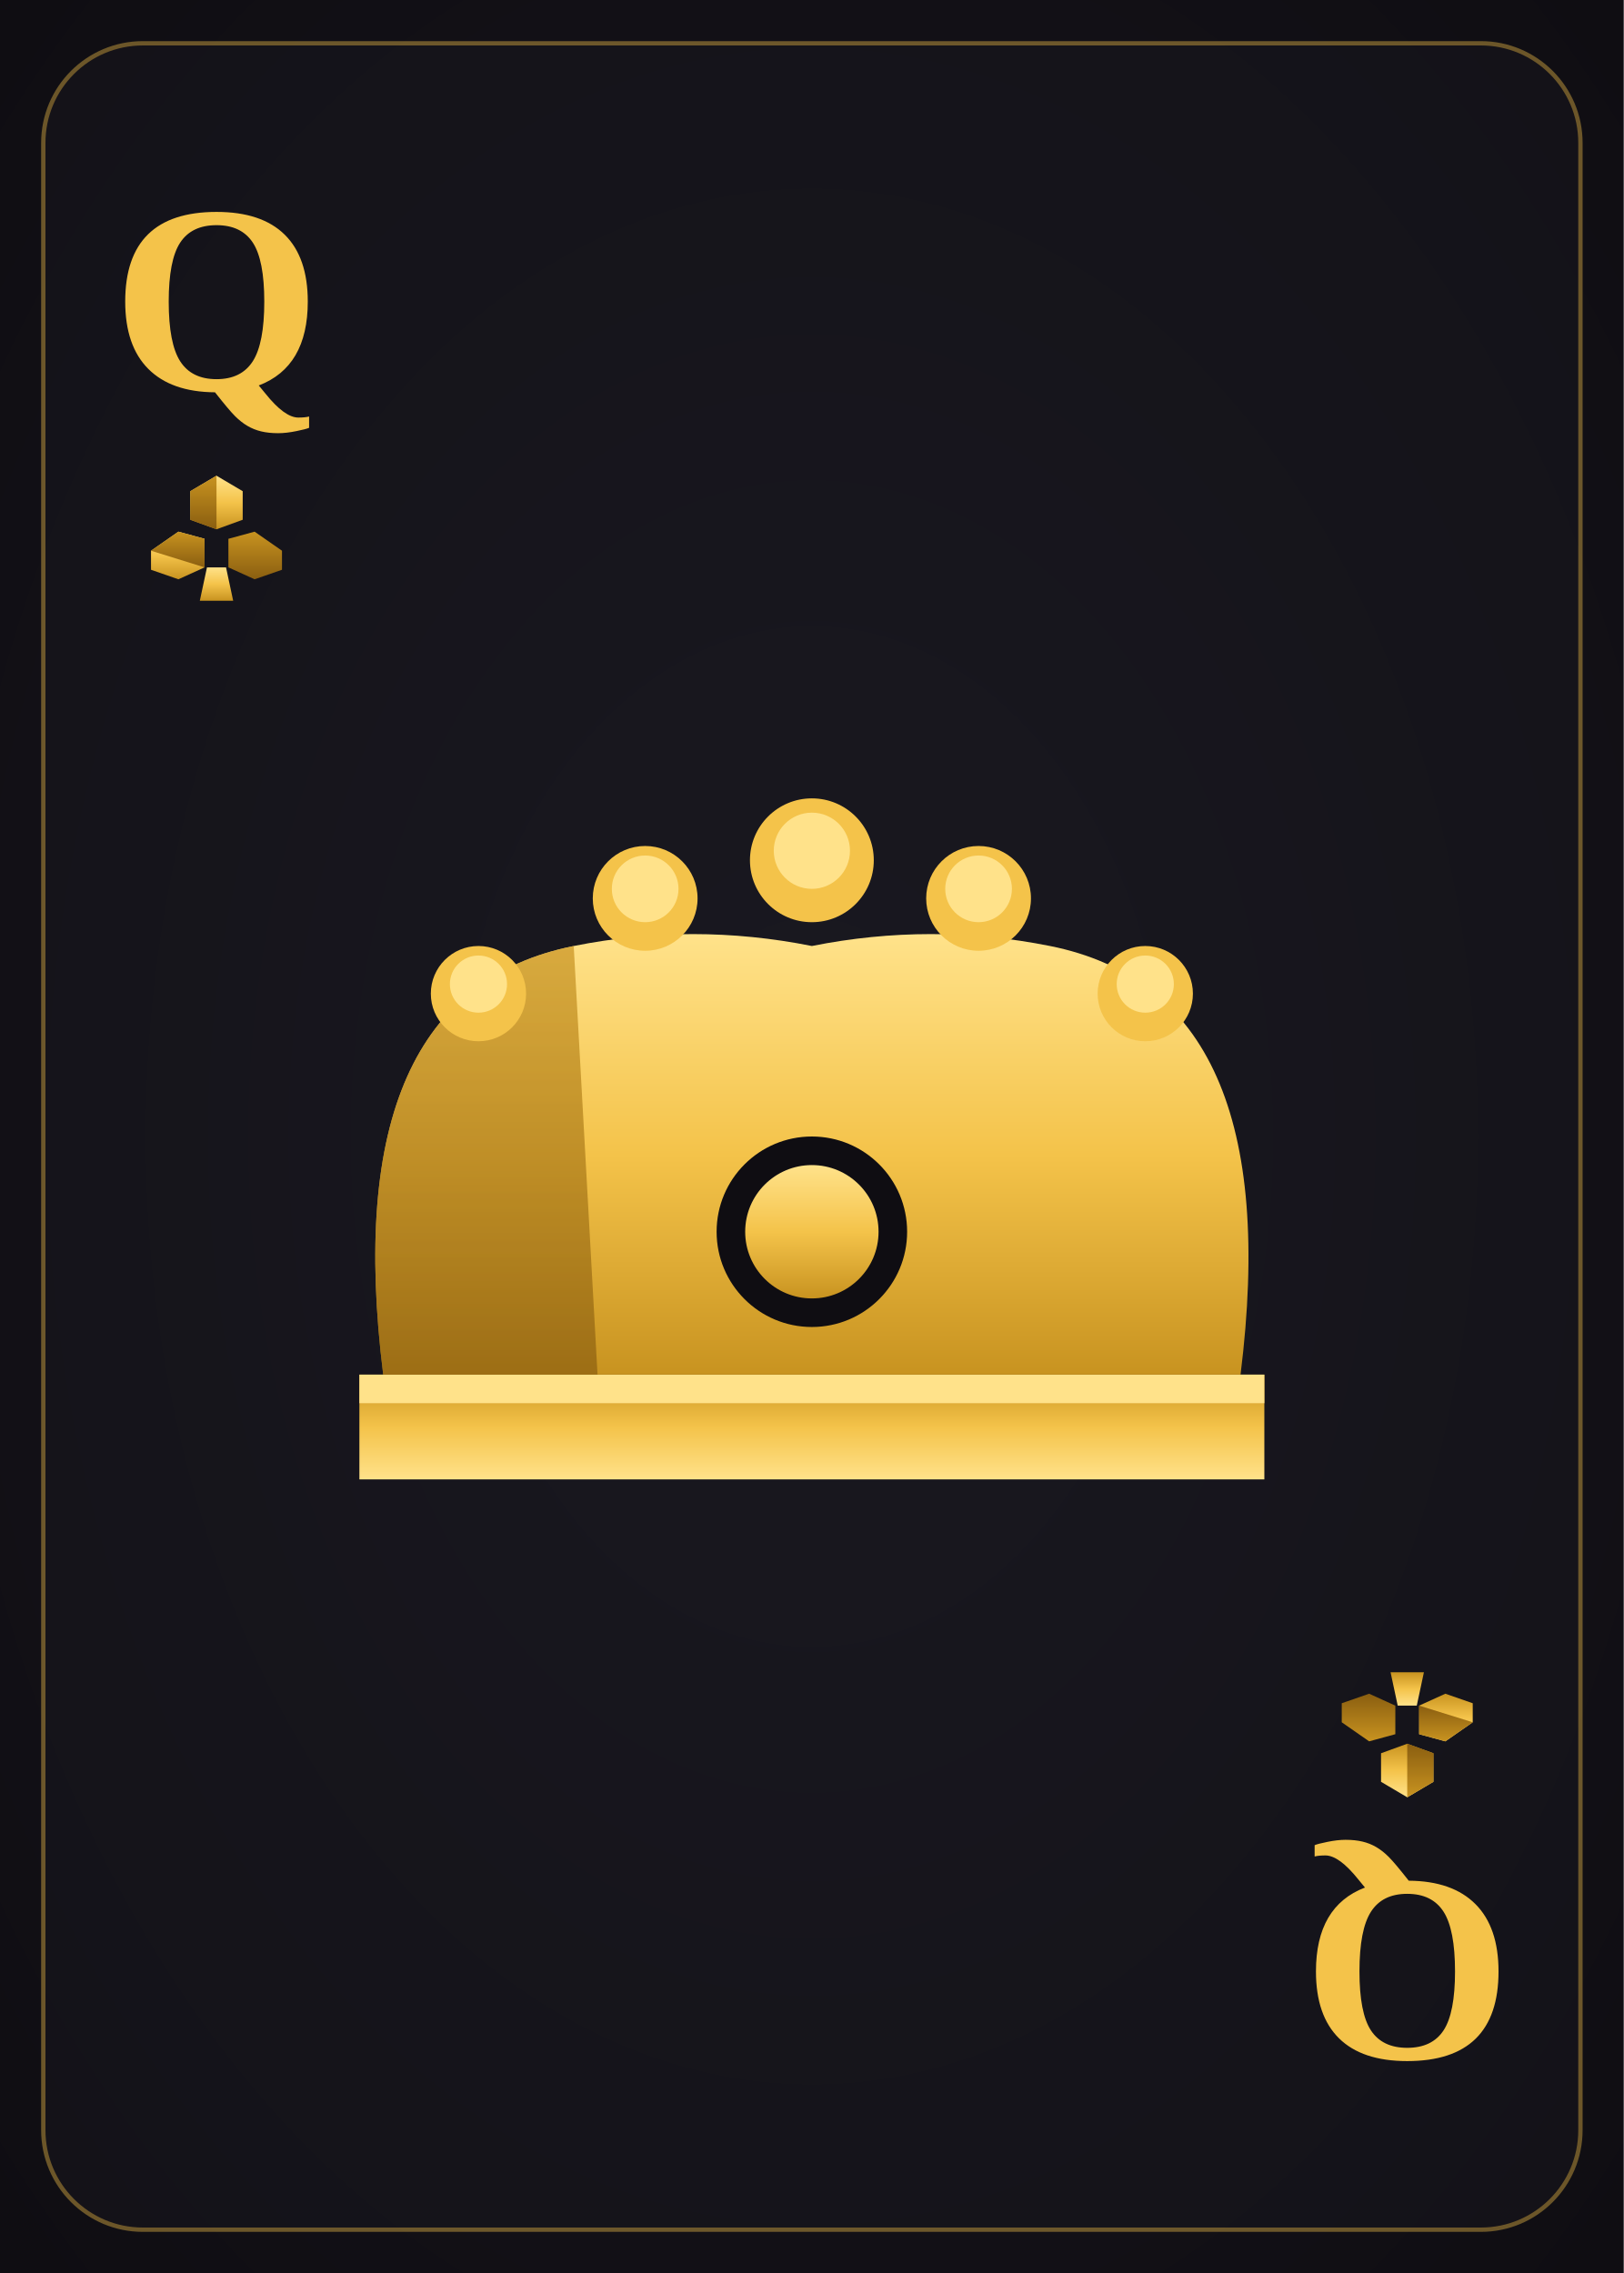
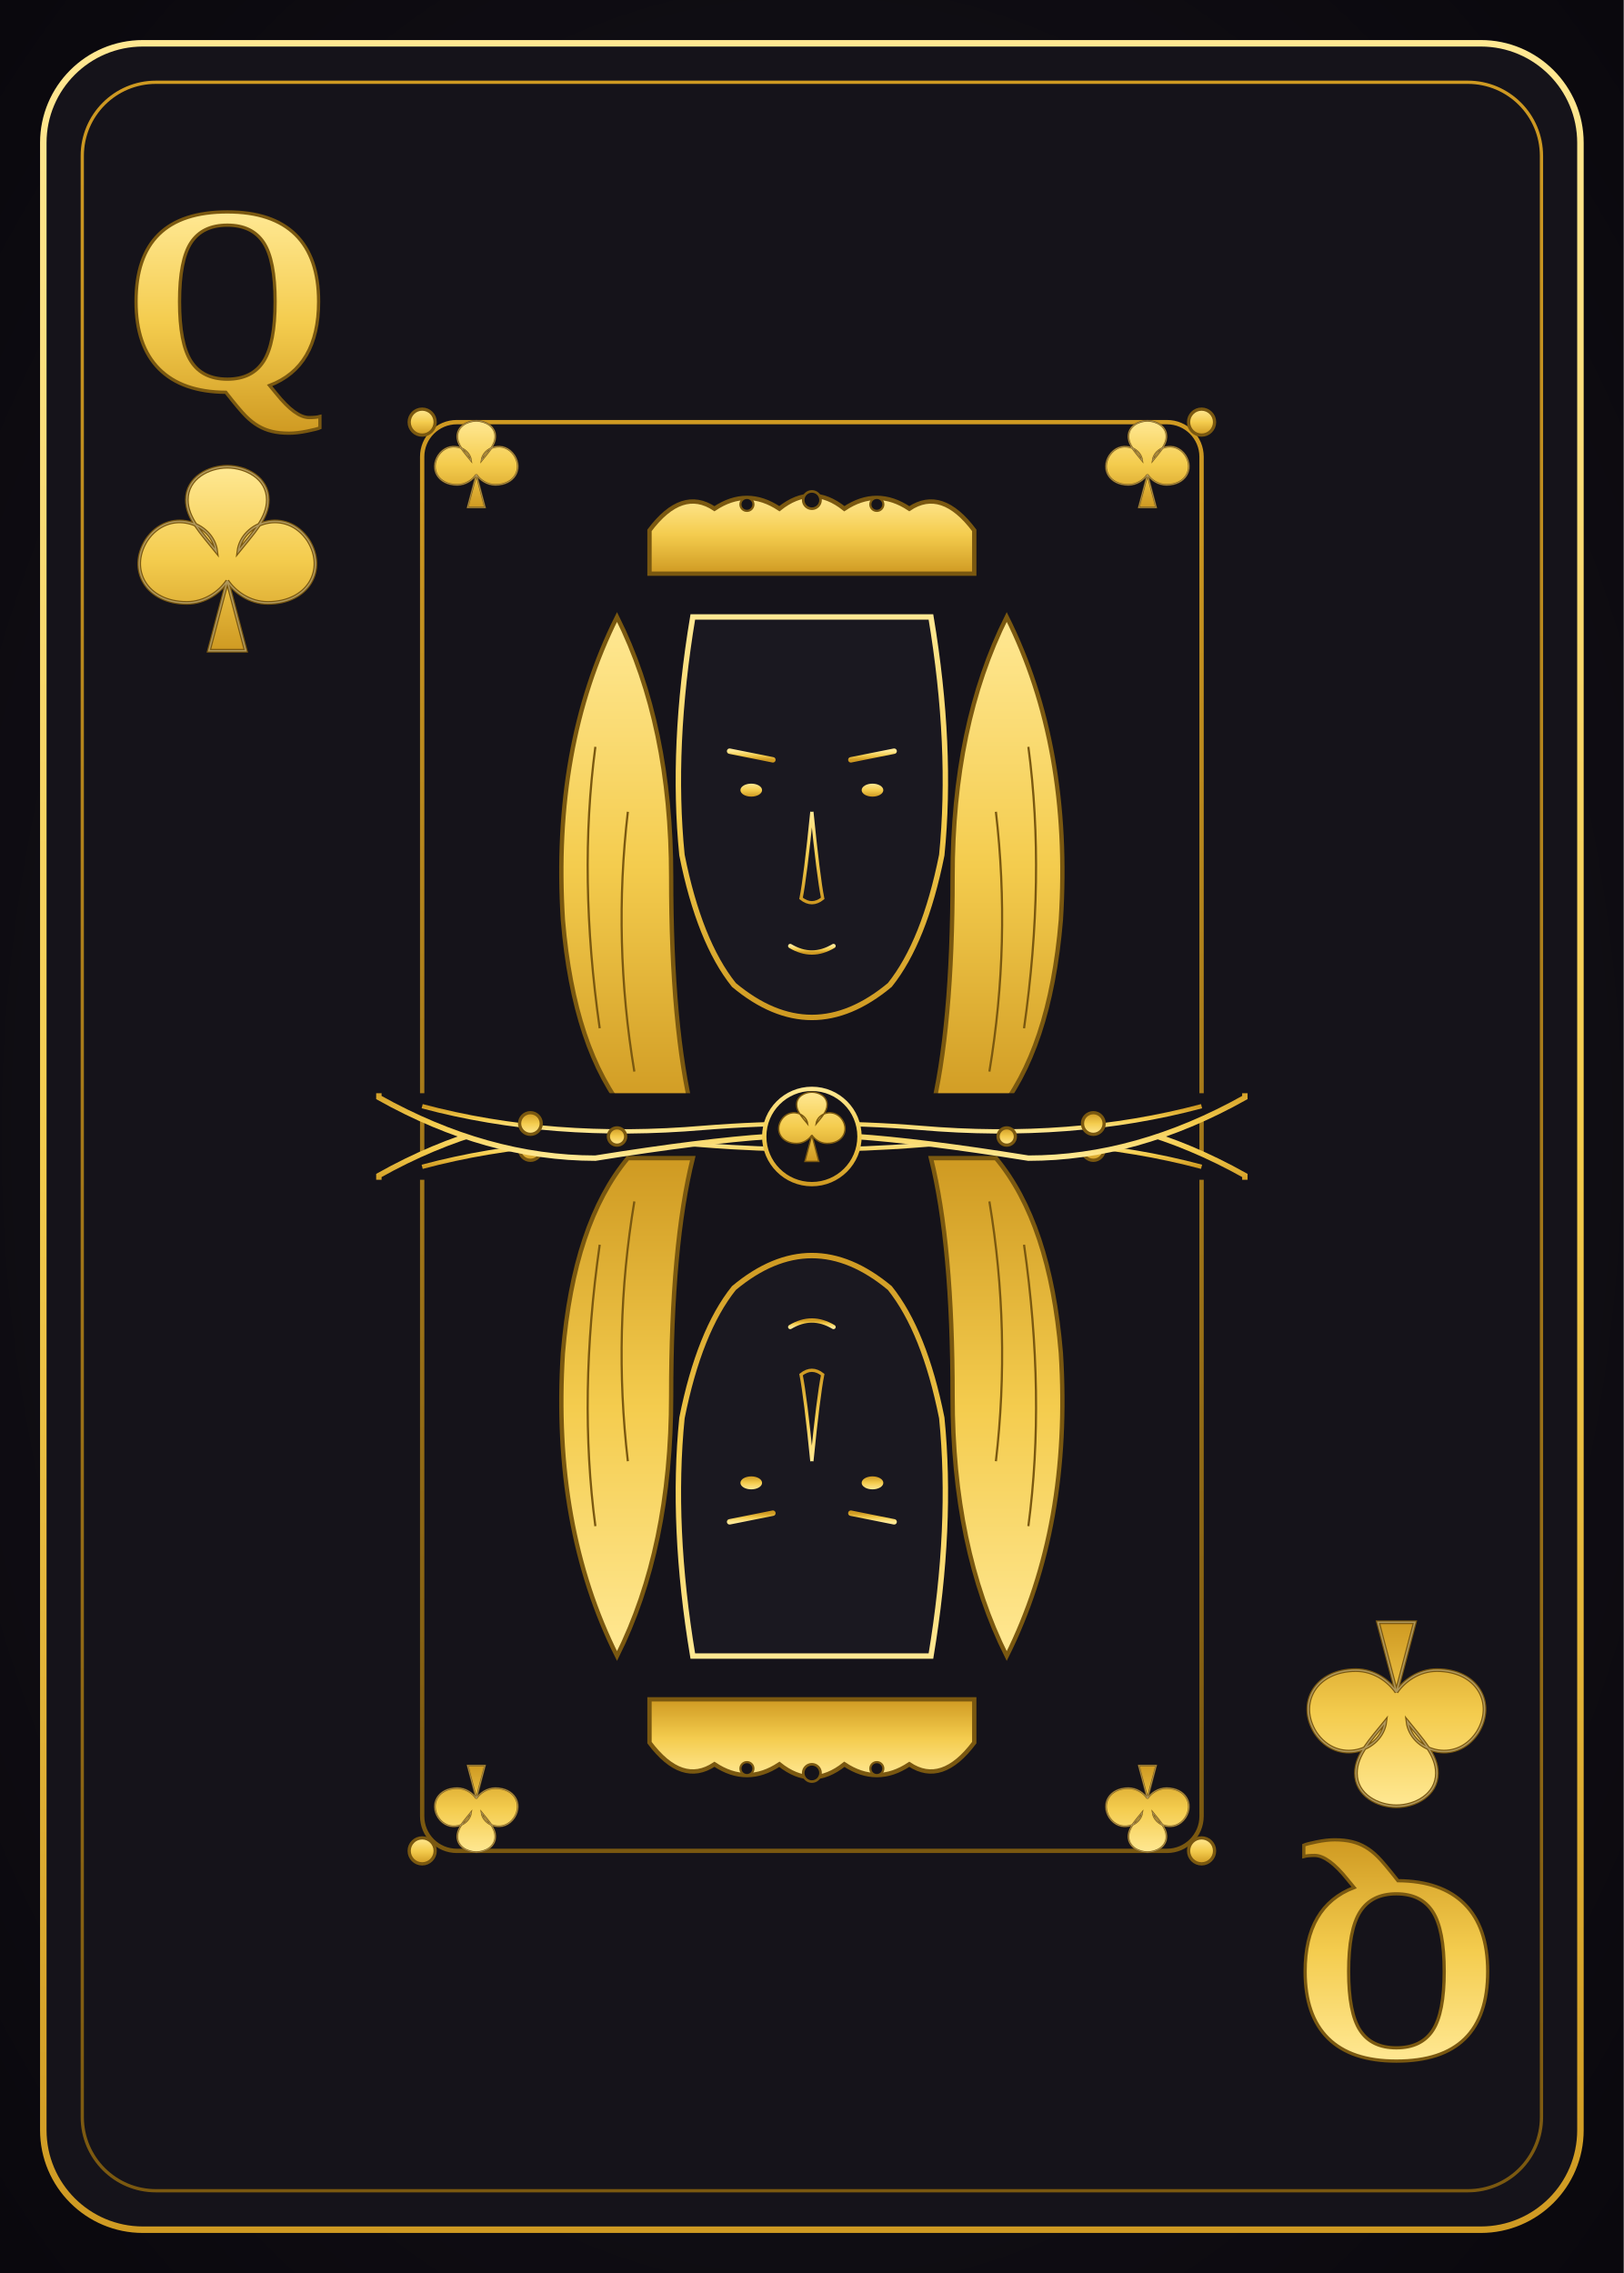
<svg xmlns="http://www.w3.org/2000/svg" viewBox="0 0 750 1050" width="750" height="1050">
  <defs>
    <linearGradient id="goldGrad" x1="0" y1="0" x2="0" y2="1">
-       <stop offset="0%" stop-color="#ffe28a" />
-       <stop offset="50%" stop-color="#f4c34a" />
-       <stop offset="100%" stop-color="#c89320" />
-     </linearGradient>
-     <linearGradient id="goldGradFlip" x1="0" y1="1" x2="0" y2="0">
-       <stop offset="0%" stop-color="#ffe28a" />
-       <stop offset="50%" stop-color="#f4c34a" />
-       <stop offset="100%" stop-color="#c89320" />
+       <stop offset="0%" stop-color="#ffe893" />
+       <stop offset="50%" stop-color="#f4cc4e" />
+       <stop offset="100%" stop-color="#cf9a22" />
    </linearGradient>
    <linearGradient id="goldDark" x1="0" y1="0" x2="0" y2="1">
-       <stop offset="0%" stop-color="#c89320" />
-       <stop offset="100%" stop-color="#8a5e10" />
+       <stop offset="0%" stop-color="#cf9a22" />
+       <stop offset="100%" stop-color="#7a5810" />
    </linearGradient>
    <radialGradient id="bgVignette" cx="50%" cy="50%" r="70%">
      <stop offset="0%" stop-color="#1a1820" />
-       <stop offset="100%" stop-color="#0f0d12" />
+       <stop offset="100%" stop-color="#0a080d" />
    </radialGradient>
+     <symbol id="royal-half-Q" viewBox="-220 -340 440 360">
+       <path d="M -90 -240 Q -120 -180 -115 -100 Q -110 -40 -85 -10 L -55 -10 Q -65 -50 -65 -120 Q -65 -190 -90 -240 Z" fill="url(#goldGrad)" stroke="#7a5810" stroke-width="2" />
+       <path d="M 90 -240 Q 120 -180 115 -100 Q 110 -40 85 -10 L 55 -10 Q 65 -50 65 -120 Q 65 -190 90 -240 Z" fill="url(#goldGrad)" stroke="#7a5810" stroke-width="2" />
+       <g stroke="#7a5810" stroke-width="1" fill="none">
+         <path d="M -100 -180 Q -108 -120 -98 -50" />
+         <path d="M -85 -150 Q -92 -90 -82 -30" />
+         <path d="M 100 -180 Q 108 -120 98 -50" />
+         <path d="M 85 -150 Q 92 -90 82 -30" />
+       </g>
+       <path d="M -55 -240 Q -65 -180 -60 -130 Q -52 -90 -36 -70 Q -18 -55 0 -55 Q 18 -55 36 -70 Q 52 -90 60 -130 Q 65 -180 55 -240 Z" fill="#1a1820" stroke="url(#goldGrad)" stroke-width="2.5" />
+       <ellipse cx="-28" cy="-160" rx="5" ry="3" fill="url(#goldGrad)" />
+       <ellipse cx="28" cy="-160" rx="5" ry="3" fill="url(#goldGrad)" />
+       <path d="M -38 -178 L -18 -174" stroke="url(#goldGrad)" stroke-width="2.5" stroke-linecap="round" />
+       <path d="M 38 -178 L 18 -174" stroke="url(#goldGrad)" stroke-width="2.5" stroke-linecap="round" />
+       <path d="M 0 -150 Q -3 -120 -5 -110 Q 0 -106 5 -110 Q 3 -120 0 -150" fill="none" stroke="url(#goldGrad)" stroke-width="1.5" />
+       <path d="M -10 -88 Q 0 -82 10 -88" stroke="url(#goldGrad)" stroke-width="2" fill="none" stroke-linecap="round" />
+       <path d="M -75 -280 Q -60 -300 -45 -290 Q -30 -300 -15 -290 Q 0 -302 15 -290 Q 30 -300 45 -290 Q 60 -300 75 -280 L 75 -260 L -75 -260 Z" fill="url(#goldGrad)" stroke="#7a5810" stroke-width="2" />
+       <circle cx="0" cy="-294" r="4" fill="#15131a" stroke="#7a5810" stroke-width="1.2" />
+       <circle cx="-30" cy="-292" r="3" fill="#15131a" stroke="#7a5810" stroke-width="1" />
+       <circle cx="30" cy="-292" r="3" fill="#15131a" stroke="#7a5810" stroke-width="1" />
+       <path d="M -200 18 Q -150 -10 -100 -10 Q -50 -2 -20 0 Q 0 2 20 0 Q 50 -2 100 -10 Q 150 -10 200 18 L 200 22 L -200 22 Z" fill="#15131a" stroke="url(#goldGrad)" stroke-width="2.5" />
+       <path d="M -180 14 Q -120 -2 -50 4 Q 0 8 50 4 Q 120 -2 180 14" fill="none" stroke="url(#goldGrad)" stroke-width="2" />
+       <g transform="translate(0 12)">
+         <circle r="10" fill="url(#goldGrad)" stroke="#7a5810" stroke-width="2" />
+         <g transform="scale(0.18)">
+           <path d="M -22 10 C -44 10 -54 -8 -44 -24 C -32 -42 -8 -34 -6 -18 C -14 -28 -22 -36 -22 -46 C -22 -58 -10 -64 0 -64 C 10 -64 22 -58 22 -46 C 22 -36 14 -28 6 -18 C 8 -34 32 -42 44 -24 C 54 -8 44 10 22 10 C 12 10 4 4 0 -2 L 10 36 L -10 36 L 0 -2 C -4 4 -12 10 -22 10 Z" fill="#15131a" />
+         </g>
+       </g>
+       <g fill="url(#goldGrad)" stroke="#7a5810" stroke-width="1.5">
+         <circle cx="-130" cy="6" r="5" />
+         <circle cx="130" cy="6" r="5" />
+         <circle cx="-90" cy="0" r="4" />
+         <circle cx="90" cy="0" r="4" />
+       </g>
+     </symbol>
  </defs>
  <rect width="750" height="1050" fill="url(#bgVignette)" />
-   <rect x="20" y="20" width="710" height="1010" rx="46" ry="46" fill="#1a1820" stroke="#f4c34a" stroke-width="2" opacity="0.4" />
-   <g font-family="Georgia, 'Times New Roman', serif" font-weight="700" fill="#f4c34a">
-     <text x="100" y="180" font-size="124" text-anchor="middle">Q</text>
-     <g transform="translate(100 250)">
-       <g transform="rotate(0) scale(0.55)">
-         <path d="M 0 -55 L 22 -42 L 22 -18 L 0 -10 L -22 -18 L -22 -42 Z" fill="url(#goldGrad)" />
-         <path d="M -55 8 L -32 -8 L -10 -2 L -10 22 L -32 32 L -55 24 Z" fill="url(#goldGrad)" />
-         <path d="M 55 8 L 32 -8 L 10 -2 L 10 22 L 32 32 L 55 24 Z" fill="url(#goldDark)" />
-         <path d="M 0 -55 L -22 -42 L -22 -18 L 0 -10 Z" fill="url(#goldDark)" />
-         <path d="M -10 22 L -10 -2 L -32 -8 L -55 8 Z" fill="url(#goldDark)" />
-         <path d="M -8 22 L -14 50 L 14 50 L 8 22 Z" fill="url(#goldGrad)" />
+   <rect x="20" y="20" width="710" height="1010" rx="46" ry="46" fill="#15131a" stroke="url(#goldGrad)" stroke-width="3" />
+   <rect x="38" y="38" width="674" height="974" rx="34" ry="34" fill="none" stroke="url(#goldDark)" stroke-width="1.5" />
+   <g font-family="Georgia, 'Times New Roman', serif" font-weight="700" fill="url(#goldGrad)">
+     <text x="105" y="180" font-size="124" text-anchor="middle" stroke="#7a5810" stroke-width="1.5">Q</text>
+     <g transform="translate(105 270) rotate(0) scale(0.85)">
+       <path d="M -22 10 C -44 10 -54 -8 -44 -24 C -32 -42 -8 -34 -6 -18 C -14 -28 -22 -36 -22 -46 C -22 -58 -10 -64 0 -64 C 10 -64 22 -58 22 -46 C 22 -36 14 -28 6 -18 C 8 -34 32 -42 44 -24 C 54 -8 44 10 22 10 C 12 10 4 4 0 -2 L 10 36 L -10 36 L 0 -2 C -4 4 -12 10 -22 10 Z" fill="url(#goldGrad)" stroke="#7a5810" stroke-width="2" />
+       <path d="M -22 10 C -44 10 -54 -8 -44 -24 C -32 -42 -8 -34 -6 -18 C -14 -28 -22 -36 -22 -46 C -22 -58 -10 -64 0 -64 C 10 -64 22 -58 22 -46 C 22 -36 14 -28 6 -18 C 8 -34 32 -42 44 -24 C 54 -8 44 10 22 10 C 12 10 4 4 0 -2 L 10 36 L -10 36 L 0 -2 C -4 4 -12 10 -22 10 Z" fill="none" stroke="#fff4c8" stroke-width="0.8" opacity="0.4" />
+     </g>
+   </g>
+   <g transform="rotate(180 375 525)">
+     <g font-family="Georgia, 'Times New Roman', serif" font-weight="700" fill="url(#goldGrad)">
+       <text x="105" y="180" font-size="124" text-anchor="middle" stroke="#7a5810" stroke-width="1.5">Q</text>
+       <g transform="translate(105 270) rotate(0) scale(0.85)">
+         <path d="M -22 10 C -44 10 -54 -8 -44 -24 C -32 -42 -8 -34 -6 -18 C -14 -28 -22 -36 -22 -46 C -22 -58 -10 -64 0 -64 C 10 -64 22 -58 22 -46 C 22 -36 14 -28 6 -18 C 8 -34 32 -42 44 -24 C 54 -8 44 10 22 10 C 12 10 4 4 0 -2 L 10 36 L -10 36 L 0 -2 C -4 4 -12 10 -22 10 Z" fill="url(#goldGrad)" stroke="#7a5810" stroke-width="2" />
+         <path d="M -22 10 C -44 10 -54 -8 -44 -24 C -32 -42 -8 -34 -6 -18 C -14 -28 -22 -36 -22 -46 C -22 -58 -10 -64 0 -64 C 10 -64 22 -58 22 -46 C 22 -36 14 -28 6 -18 C 8 -34 32 -42 44 -24 C 54 -8 44 10 22 10 C 12 10 4 4 0 -2 L 10 36 L -10 36 L 0 -2 C -4 4 -12 10 -22 10 Z" fill="none" stroke="#fff4c8" stroke-width="0.8" opacity="0.4" />
      </g>
    </g>
  </g>
-   <g transform="rotate(180 375 525)">
-     <g font-family="Georgia, 'Times New Roman', serif" font-weight="700" fill="#f4c34a">
-       <text x="100" y="180" font-size="124" text-anchor="middle">Q</text>
-       <g transform="translate(100 250)">
-         <g transform="rotate(0) scale(0.55)">
-           <path d="M 0 -55 L 22 -42 L 22 -18 L 0 -10 L -22 -18 L -22 -42 Z" fill="url(#goldGrad)" />
-           <path d="M -55 8 L -32 -8 L -10 -2 L -10 22 L -32 32 L -55 24 Z" fill="url(#goldGrad)" />
-           <path d="M 55 8 L 32 -8 L 10 -2 L 10 22 L 32 32 L 55 24 Z" fill="url(#goldDark)" />
-           <path d="M 0 -55 L -22 -42 L -22 -18 L 0 -10 Z" fill="url(#goldDark)" />
-           <path d="M -10 22 L -10 -2 L -32 -8 L -55 8 Z" fill="url(#goldDark)" />
-           <path d="M -8 22 L -14 50 L 14 50 L 8 22 Z" fill="url(#goldGrad)" />
-         </g>
-       </g>
-     </g>
+   <rect x="195" y="195" width="360" height="660" rx="16" ry="16" fill="#15131a" stroke="url(#goldDark)" stroke-width="2" />
+   <g fill="url(#goldGrad)" stroke="#7a5810" stroke-width="1.5">
+     <circle cx="195" cy="195" r="6" />
+     <circle cx="555" cy="195" r="6" />
+     <circle cx="195" cy="855" r="6" />
+     <circle cx="555" cy="855" r="6" />
  </g>
-   <g transform="translate(375 525) scale(2.2)">
-     <g>
-       <rect x="-95" y="50" width="190" height="22" fill="url(#goldGradFlip)" />
-       <rect x="-95" y="50" width="190" height="6" fill="#ffe28a" />
-       <path d="M -90 50 Q -100 -30 -50 -40 Q -25 -45 0 -40 Q 25 -45 50 -40 Q 100 -30 90 50 Z" fill="url(#goldGrad)" />
-       <path d="M -90 50 Q -100 -30 -50 -40 L -45 50 Z" fill="url(#goldDark)" opacity="0.7" />
-       <circle cx="-70" cy="-30" r="10" fill="#f4c34a" />
-       <circle cx="-70" cy="-32" r="6" fill="#ffe28a" />
-       <circle cx="-35" cy="-50" r="11" fill="#f4c34a" />
-       <circle cx="-35" cy="-52" r="7" fill="#ffe28a" />
-       <circle cx="0" cy="-58" r="13" fill="#f4c34a" />
-       <circle cx="0" cy="-60" r="8" fill="#ffe28a" />
-       <circle cx="35" cy="-50" r="11" fill="#f4c34a" />
-       <circle cx="35" cy="-52" r="7" fill="#ffe28a" />
-       <circle cx="70" cy="-30" r="10" fill="#f4c34a" />
-       <circle cx="70" cy="-32" r="6" fill="#ffe28a" />
-       <g transform="translate(0 20)">
-         <circle r="20" fill="#0f0d12" />
-         <circle r="14" fill="url(#goldGrad)" />
-       </g>
+   <g transform="translate(220 220) rotate(0) scale(0.4)">
+     <path d="M -22 10 C -44 10 -54 -8 -44 -24 C -32 -42 -8 -34 -6 -18 C -14 -28 -22 -36 -22 -46 C -22 -58 -10 -64 0 -64 C 10 -64 22 -58 22 -46 C 22 -36 14 -28 6 -18 C 8 -34 32 -42 44 -24 C 54 -8 44 10 22 10 C 12 10 4 4 0 -2 L 10 36 L -10 36 L 0 -2 C -4 4 -12 10 -22 10 Z" fill="url(#goldGrad)" stroke="#7a5810" stroke-width="2" />
+     <path d="M -22 10 C -44 10 -54 -8 -44 -24 C -32 -42 -8 -34 -6 -18 C -14 -28 -22 -36 -22 -46 C -22 -58 -10 -64 0 -64 C 10 -64 22 -58 22 -46 C 22 -36 14 -28 6 -18 C 8 -34 32 -42 44 -24 C 54 -8 44 10 22 10 C 12 10 4 4 0 -2 L 10 36 L -10 36 L 0 -2 C -4 4 -12 10 -22 10 Z" fill="none" stroke="#fff4c8" stroke-width="0.8" opacity="0.4" />
+   </g>
+   <g transform="translate(530 220) rotate(0) scale(0.4)">
+     <path d="M -22 10 C -44 10 -54 -8 -44 -24 C -32 -42 -8 -34 -6 -18 C -14 -28 -22 -36 -22 -46 C -22 -58 -10 -64 0 -64 C 10 -64 22 -58 22 -46 C 22 -36 14 -28 6 -18 C 8 -34 32 -42 44 -24 C 54 -8 44 10 22 10 C 12 10 4 4 0 -2 L 10 36 L -10 36 L 0 -2 C -4 4 -12 10 -22 10 Z" fill="url(#goldGrad)" stroke="#7a5810" stroke-width="2" />
+     <path d="M -22 10 C -44 10 -54 -8 -44 -24 C -32 -42 -8 -34 -6 -18 C -14 -28 -22 -36 -22 -46 C -22 -58 -10 -64 0 -64 C 10 -64 22 -58 22 -46 C 22 -36 14 -28 6 -18 C 8 -34 32 -42 44 -24 C 54 -8 44 10 22 10 C 12 10 4 4 0 -2 L 10 36 L -10 36 L 0 -2 C -4 4 -12 10 -22 10 Z" fill="none" stroke="#fff4c8" stroke-width="0.8" opacity="0.4" />
+   </g>
+   <g transform="translate(220 830) rotate(180) scale(0.4)">
+     <path d="M -22 10 C -44 10 -54 -8 -44 -24 C -32 -42 -8 -34 -6 -18 C -14 -28 -22 -36 -22 -46 C -22 -58 -10 -64 0 -64 C 10 -64 22 -58 22 -46 C 22 -36 14 -28 6 -18 C 8 -34 32 -42 44 -24 C 54 -8 44 10 22 10 C 12 10 4 4 0 -2 L 10 36 L -10 36 L 0 -2 C -4 4 -12 10 -22 10 Z" fill="url(#goldGrad)" stroke="#7a5810" stroke-width="2" />
+     <path d="M -22 10 C -44 10 -54 -8 -44 -24 C -32 -42 -8 -34 -6 -18 C -14 -28 -22 -36 -22 -46 C -22 -58 -10 -64 0 -64 C 10 -64 22 -58 22 -46 C 22 -36 14 -28 6 -18 C 8 -34 32 -42 44 -24 C 54 -8 44 10 22 10 C 12 10 4 4 0 -2 L 10 36 L -10 36 L 0 -2 C -4 4 -12 10 -22 10 Z" fill="none" stroke="#fff4c8" stroke-width="0.8" opacity="0.4" />
+   </g>
+   <g transform="translate(530 830) rotate(180) scale(0.4)">
+     <path d="M -22 10 C -44 10 -54 -8 -44 -24 C -32 -42 -8 -34 -6 -18 C -14 -28 -22 -36 -22 -46 C -22 -58 -10 -64 0 -64 C 10 -64 22 -58 22 -46 C 22 -36 14 -28 6 -18 C 8 -34 32 -42 44 -24 C 54 -8 44 10 22 10 C 12 10 4 4 0 -2 L 10 36 L -10 36 L 0 -2 C -4 4 -12 10 -22 10 Z" fill="url(#goldGrad)" stroke="#7a5810" stroke-width="2" />
+     <path d="M -22 10 C -44 10 -54 -8 -44 -24 C -32 -42 -8 -34 -6 -18 C -14 -28 -22 -36 -22 -46 C -22 -58 -10 -64 0 -64 C 10 -64 22 -58 22 -46 C 22 -36 14 -28 6 -18 C 8 -34 32 -42 44 -24 C 54 -8 44 10 22 10 C 12 10 4 4 0 -2 L 10 36 L -10 36 L 0 -2 C -4 4 -12 10 -22 10 Z" fill="none" stroke="#fff4c8" stroke-width="0.8" opacity="0.4" />
+   </g>
+   <g transform="translate(375 525)">
+     <use href="#royal-half-Q" x="-220" y="-340" width="440" height="360" />
+   </g>
+   <g transform="translate(375 525) rotate(180)">
+     <use href="#royal-half-Q" x="-220" y="-340" width="440" height="360" />
+   </g>
+   <line x1="220" y1="525" x2="530" y2="525" stroke="url(#goldGrad)" stroke-width="1.2" stroke-dasharray="4 4" />
+   <g transform="translate(375 525)">
+     <circle r="22" fill="#15131a" stroke="url(#goldGrad)" stroke-width="2" />
+     <g transform="scale(0.32)">
+       <path d="M -22 10 C -44 10 -54 -8 -44 -24 C -32 -42 -8 -34 -6 -18 C -14 -28 -22 -36 -22 -46 C -22 -58 -10 -64 0 -64 C 10 -64 22 -58 22 -46 C 22 -36 14 -28 6 -18 C 8 -34 32 -42 44 -24 C 54 -8 44 10 22 10 C 12 10 4 4 0 -2 L 10 36 L -10 36 L 0 -2 C -4 4 -12 10 -22 10 Z" fill="url(#goldGrad)" stroke="#7a5810" stroke-width="2" />
    </g>
  </g>
</svg>
